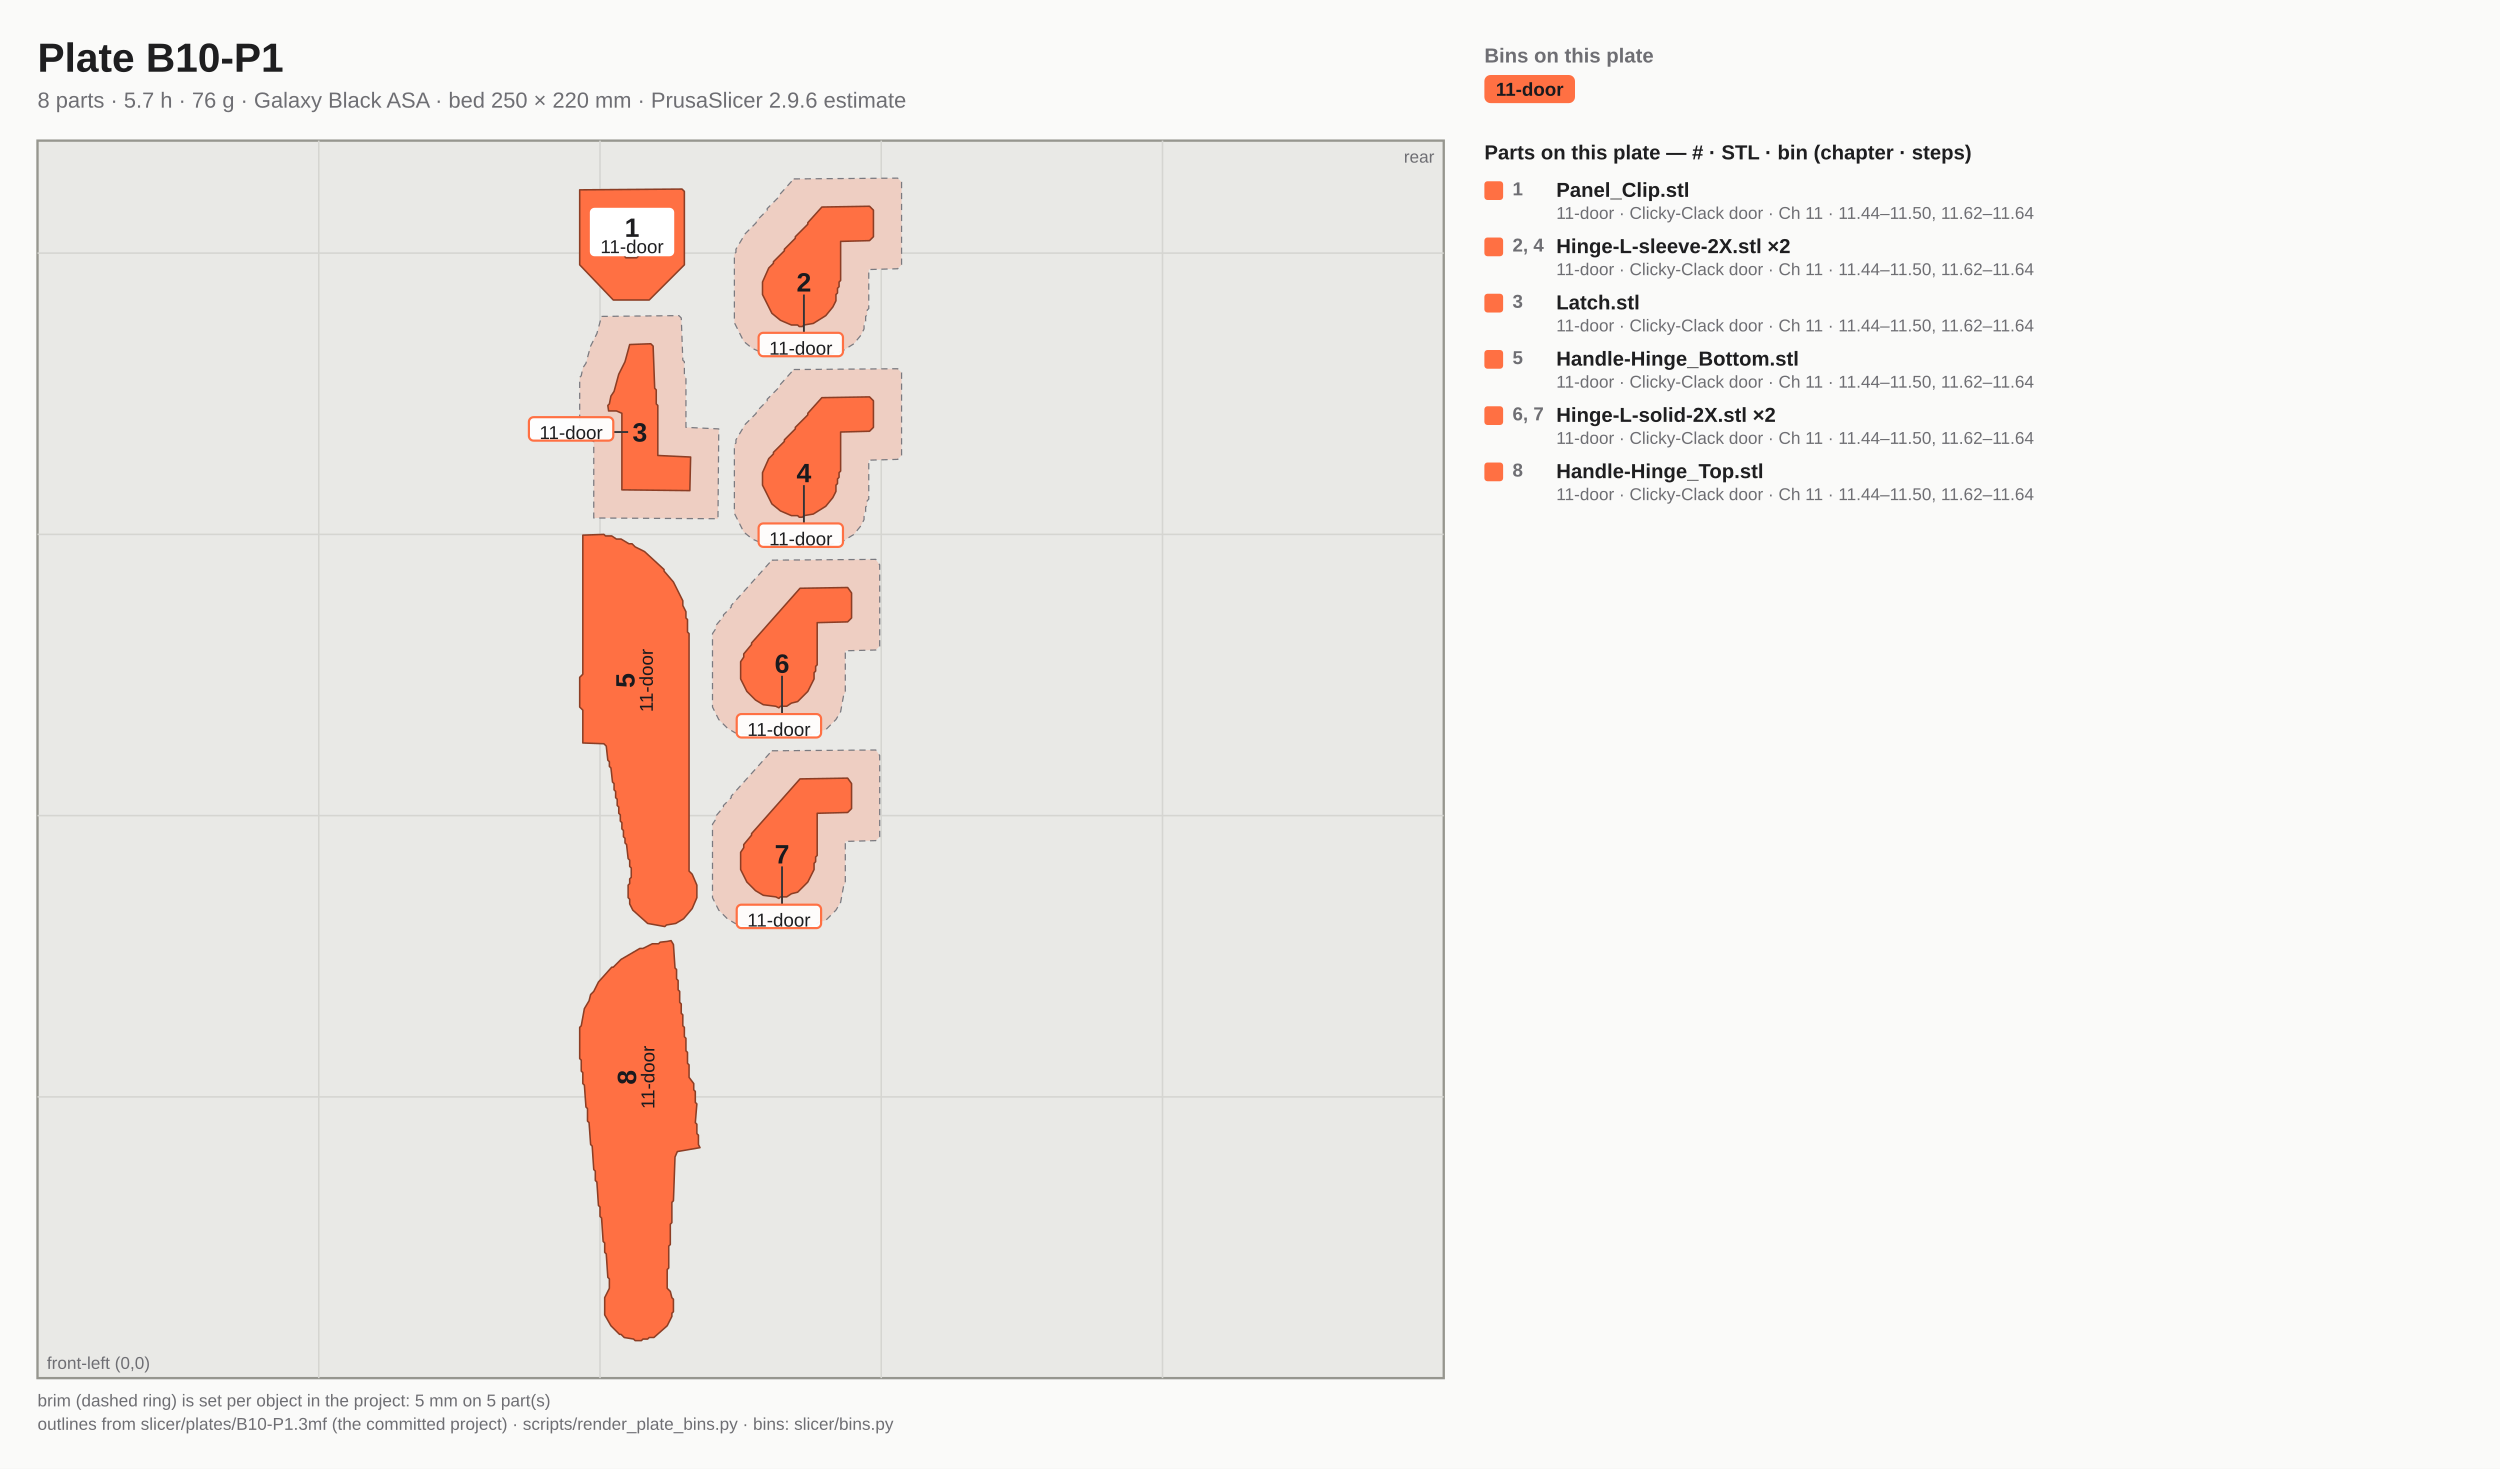
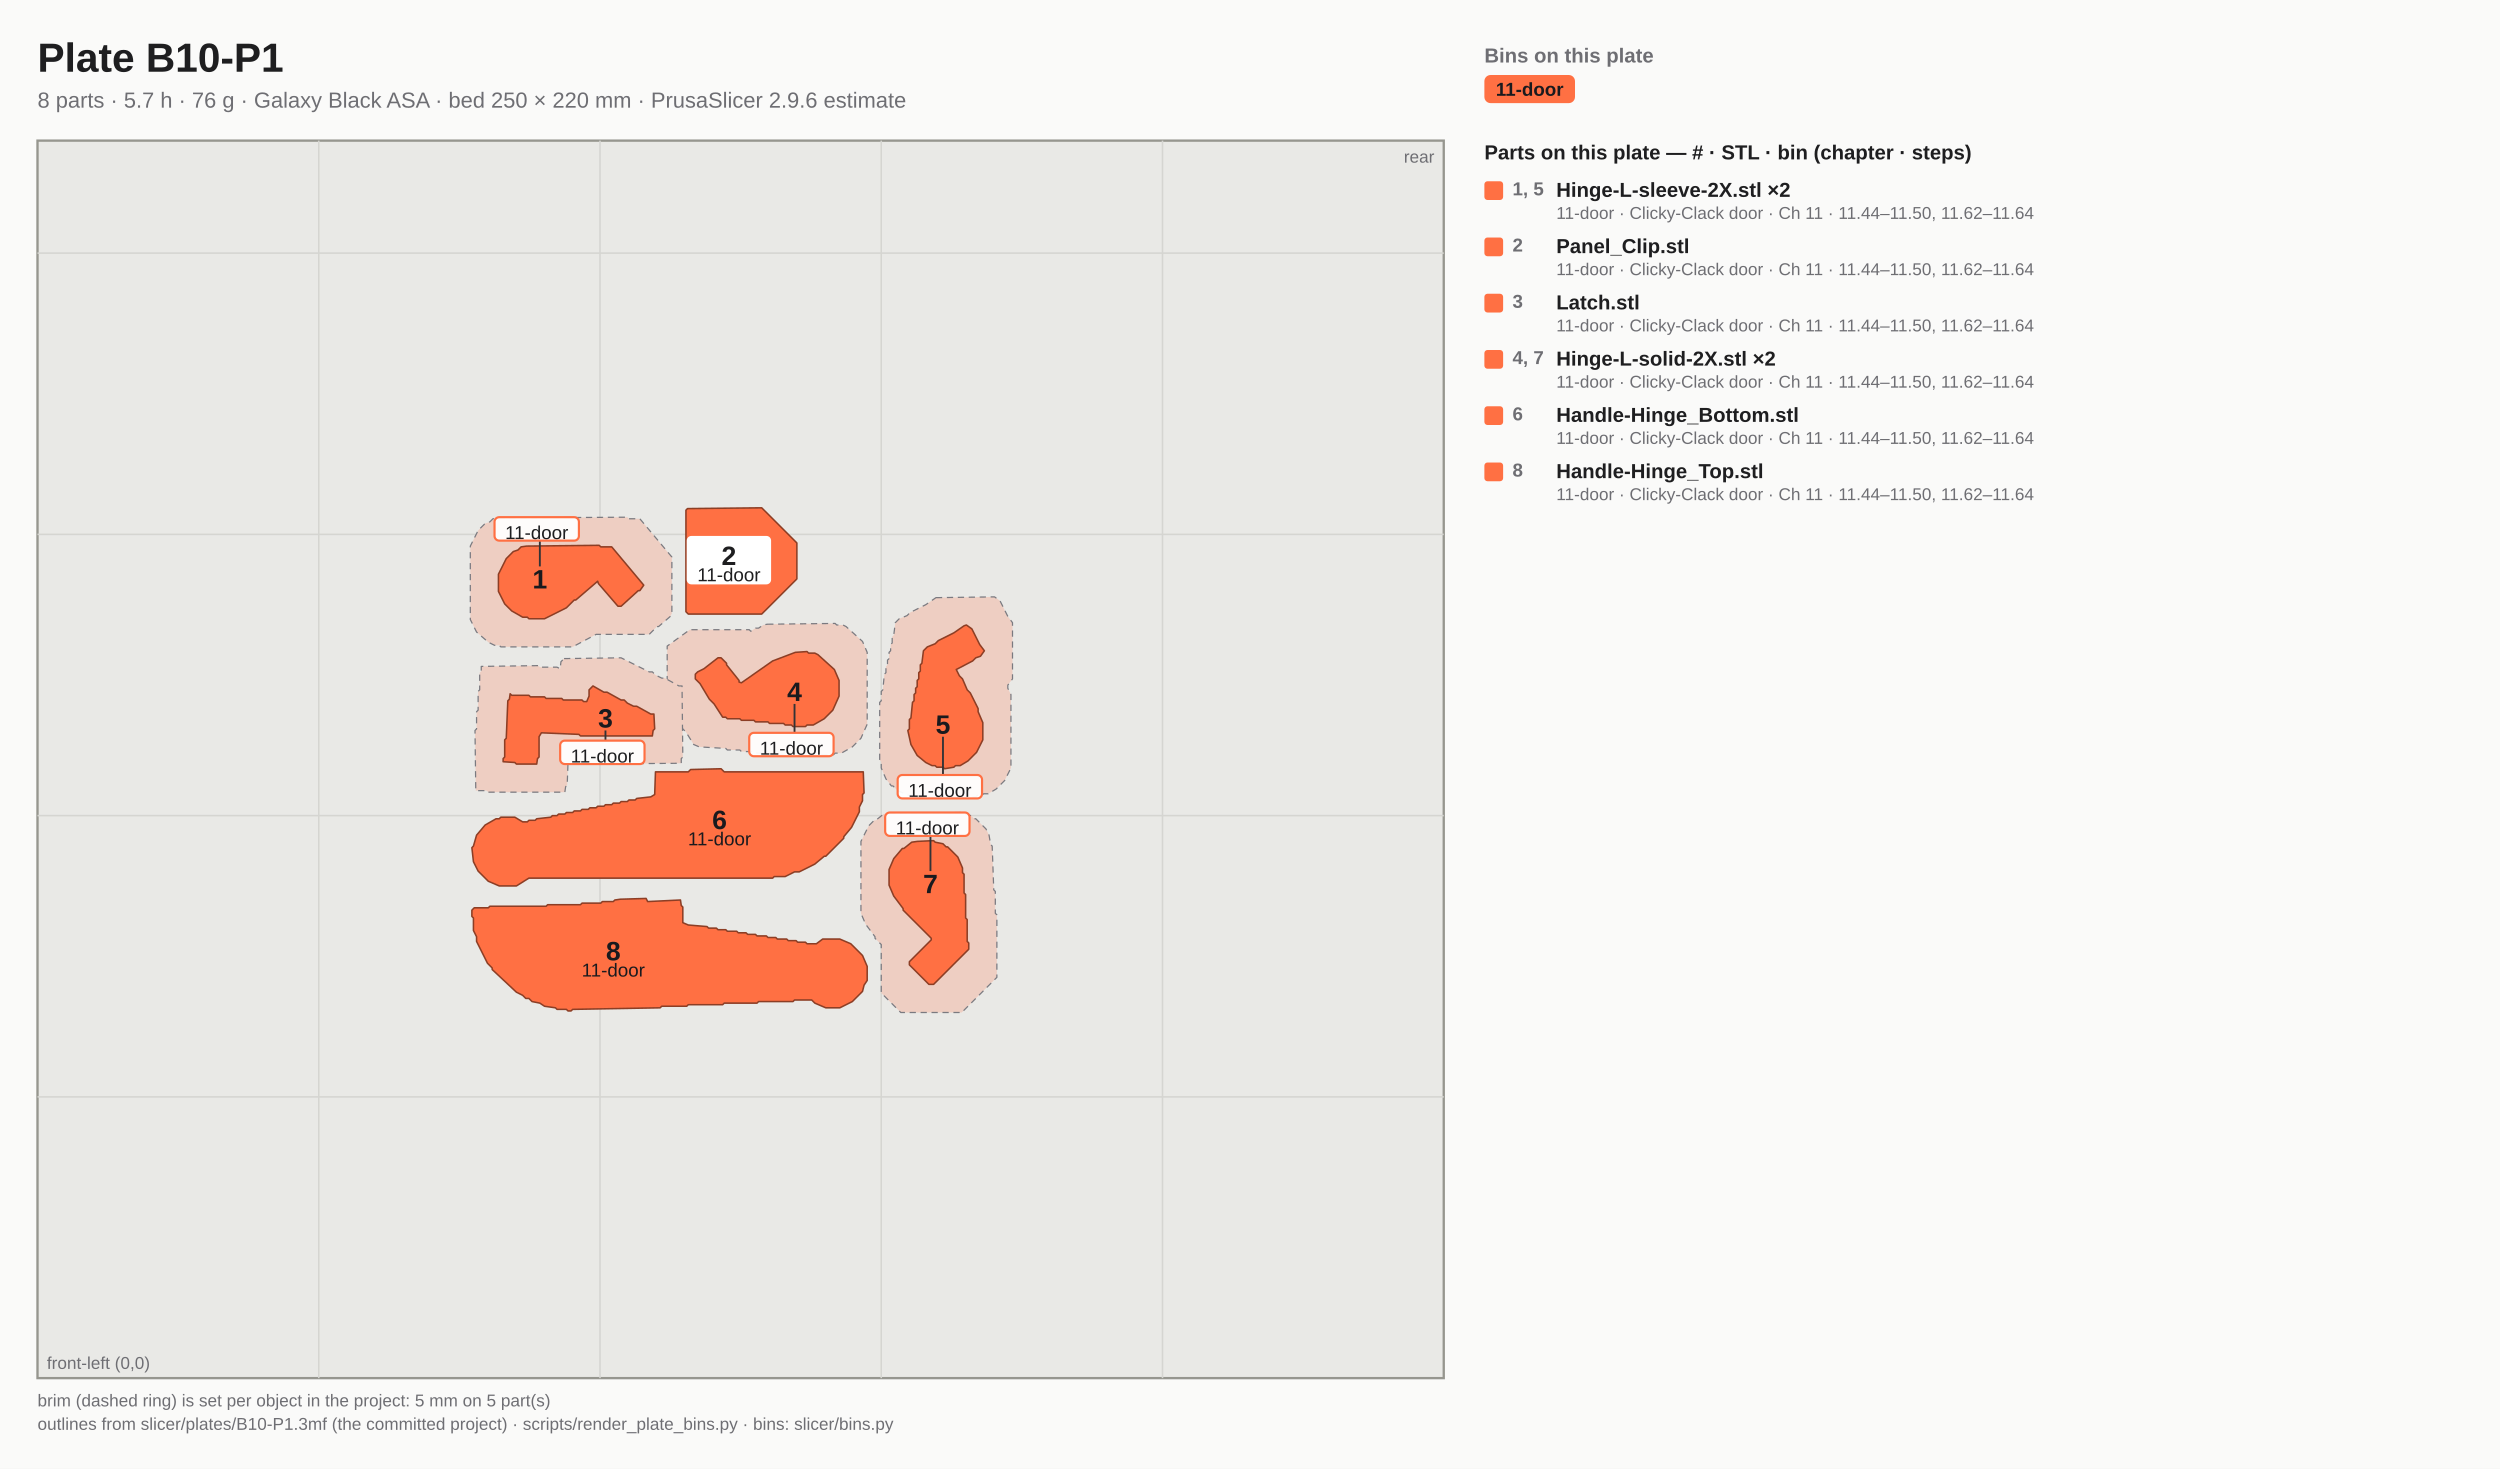
<svg xmlns="http://www.w3.org/2000/svg" width="1600" height="940" viewBox="0 0 1600 940" font-family="Arial, Helvetica, 'DejaVu Sans', sans-serif">
  <rect x="0" y="0" width="1600" height="940" fill="#fafaf9" />
  <text x="24.0" y="45.9" font-size="26" fill="#1e1e20" text-anchor="start" font-weight="bold">Plate B10-P1</text>
  <text x="24.0" y="68.9" font-size="14" fill="#6e6e73" text-anchor="start">8 parts  ·  5.7 h  ·  76 g  ·  Galaxy Black ASA  ·  bed 250 × 220 mm  ·  PrusaSlicer 2.9.6 estimate</text>
  <rect x="24.0" y="90.0" width="900.0" height="792.0" fill="#e9e9e6" stroke="#96968f" stroke-width="1.5" />
  <line x1="204.0" y1="90.0" x2="204.0" y2="882.0" stroke="#d5d5d1" stroke-width="1.0" />
  <line x1="384.0" y1="90.0" x2="384.0" y2="882.0" stroke="#d5d5d1" stroke-width="1.0" />
  <line x1="564.0" y1="90.0" x2="564.0" y2="882.0" stroke="#d5d5d1" stroke-width="1.0" />
  <line x1="744.0" y1="90.0" x2="744.0" y2="882.0" stroke="#d5d5d1" stroke-width="1.0" />
  <line x1="24.0" y1="702.0" x2="924.0" y2="702.0" stroke="#d5d5d1" stroke-width="1.0" />
  <line x1="24.0" y1="522.0" x2="924.0" y2="522.0" stroke="#d5d5d1" stroke-width="1.0" />
  <line x1="24.0" y1="342.0" x2="924.0" y2="342.0" stroke="#d5d5d1" stroke-width="1.0" />
  <line x1="24.0" y1="162.0" x2="924.0" y2="162.0" stroke="#d5d5d1" stroke-width="1.0" />
  <text x="30.0" y="876.1" font-size="11" fill="#6e6e73" text-anchor="start">front-left (0,0)</text>
  <text x="918.0" y="104.1" font-size="11" fill="#6e6e73" text-anchor="end">rear</text>
-   <path d="M508.0,236.5 574.5,236.0 577.0,238.5 577.0,291.5 574.5,294.0 556.0,294.5 556.0,319.5 555.0,320.5 555.0,323.5 554.0,324.5 554.0,327.5 553.0,328.5 553.0,332.5 551.0,336.5 546.5,342.0 538.5,347.0 532.5,348.0 531.5,349.0 493.5,349.0 492.5,348.0 488.5,348.0 481.5,345.0 476.0,340.5 470.0,328.5 470.0,284.5 471.0,283.5 471.0,281.5 477.0,271.5 484.0,264.5 484.0,263.5 491.0,256.5 491.0,255.5 499.0,247.5 499.0,246.5Z" fill-rule="evenodd" fill="#eecec2" stroke="#7a7a80" stroke-width="0.8" stroke-linejoin="round" stroke-dasharray="4 3" />
-   <path d="M508.0,114.5 574.5,114.0 577.0,116.5 577.0,169.5 574.5,172.0 556.0,172.5 556.0,197.5 555.0,198.5 555.0,201.5 554.0,202.5 554.0,205.5 553.0,206.5 553.0,210.5 551.0,214.5 546.5,220.0 538.5,225.0 532.5,226.0 531.5,227.0 493.5,227.0 492.5,226.0 488.5,226.0 481.5,223.0 476.0,218.5 470.0,206.5 470.0,162.5 471.0,161.5 471.0,159.5 477.0,149.5 484.0,142.5 484.0,141.5 491.0,134.5 491.0,133.5 499.0,125.5 499.0,124.5Z" fill-rule="evenodd" fill="#eecec2" stroke="#7a7a80" stroke-width="0.8" stroke-linejoin="round" stroke-dasharray="4 3" />
-   <path d="M494.0,480.5 560.5,480.0 563.0,483.5 563.0,535.5 560.5,538.0 541.0,538.5 541.0,565.5 540.0,566.5 538.0,577.5 535.0,582.5 528.5,589.0 524.5,590.0 521.5,592.0 517.5,592.0 516.5,593.0 479.5,593.0 478.5,592.0 470.5,591.0 465.5,588.0 460.0,582.5 456.0,574.5 456.0,527.5 458.0,524.5 458.0,522.5 463.0,516.5 463.0,515.5 468.0,510.5 468.0,509.5Z" fill-rule="evenodd" fill="#eecec2" stroke="#7a7a80" stroke-width="0.8" stroke-linejoin="round" stroke-dasharray="4 3" />
-   <path d="M494.0,358.5 560.5,358.0 563.0,361.5 563.0,413.5 560.5,416.0 541.0,416.5 541.0,443.5 540.0,444.5 538.0,455.5 535.0,460.5 528.5,467.0 524.5,468.0 521.5,470.0 517.5,470.0 516.5,471.0 479.5,471.0 478.5,470.0 470.5,469.0 465.5,466.0 460.0,460.5 456.0,452.5 456.0,405.5 458.0,402.5 458.0,400.5 463.0,394.5 463.0,393.5 468.0,388.5 468.0,387.5Z" fill-rule="evenodd" fill="#eecec2" stroke="#7a7a80" stroke-width="0.8" stroke-linejoin="round" stroke-dasharray="4 3" />
-   <path d="M385.0,202.5 434.5,202.0 436.0,203.5 437.0,230.5 438.0,231.5 438.0,240.5 439.0,241.5 439.0,273.5 460.0,274.5 459.5,332.0 380.0,331.5 380.0,282.5 376.5,281.0 371.0,280.5 371.0,241.5 372.0,240.5 373.0,235.5 375.0,232.5 378.0,221.5 382.0,213.5Z" fill-rule="evenodd" fill="#eecec2" stroke="#7a7a80" stroke-width="0.8" stroke-linejoin="round" stroke-dasharray="4 3" />
-   <path d="M373.0,342.5 386.5,342.0 387.5,343.0 391.5,343.0 394.5,345.0 397.5,345.0 402.5,348.0 404.5,348.0 406.5,350.0 412.5,353.0 425.0,364.5 425.0,365.5 431.0,372.5 437.0,384.5 437.0,387.5 439.0,391.5 439.0,395.5 440.0,396.5 440.0,404.5 441.0,405.5 441.0,557.5 443.0,559.5 446.0,566.5 446.0,574.5 443.0,581.5 437.5,588.0 432.5,591.0 426.5,592.0 425.5,593.0 414.5,591.0 405.0,582.5 403.0,578.5 403.0,575.5 402.0,574.5 402.0,566.5 403.0,565.5 403.0,562.5 404.0,561.5 404.0,555.5 403.0,554.5 403.0,550.5 402.0,549.5 401.0,540.5 400.0,539.5 400.0,536.5 399.0,535.5 399.0,531.5 398.0,530.5 398.0,526.5 397.0,525.5 397.0,521.5 396.0,520.5 396.0,516.5 395.0,515.5 395.0,511.5 394.0,510.5 394.0,506.5 393.0,505.5 393.0,501.5 392.0,500.5 391.0,491.5 390.0,490.5 390.0,487.5 389.0,486.5 388.0,477.5 386.5,476.0 373.0,475.5 373.0,454.5 371.0,452.5 371.0,433.5 373.0,431.5Z" fill-rule="evenodd" fill="#ff7043" stroke="#8c3e25" stroke-width="1.0" stroke-linejoin="round" />
-   <path d="M427.0,602.5 429.5,602.0 431.0,604.5 432.0,619.5 433.0,620.5 433.0,626.5 434.0,627.5 434.0,633.5 435.0,634.5 435.0,641.5 436.0,642.5 436.0,648.5 437.0,649.5 437.0,656.5 438.0,657.5 438.0,663.5 439.0,664.5 439.0,672.5 440.0,673.5 440.0,680.5 441.0,681.5 441.0,689.5 444.0,693.5 444.0,697.5 445.0,698.5 445.0,705.5 446.0,706.5 445.0,718.5 446.0,719.5 446.0,725.5 447.0,726.5 447.0,732.5 448.0,734.5 433.5,737.0 432.0,740.5 431.0,768.5 430.0,769.5 430.0,782.5 429.0,783.5 429.0,796.5 428.0,797.5 428.0,811.5 427.0,812.5 427.0,824.5 429.0,826.5 430.0,830.5 431.0,831.5 431.0,839.5 430.0,840.5 430.0,842.5 427.0,848.5 418.5,856.0 415.5,856.0 414.5,857.0 411.5,857.0 410.5,858.0 406.5,858.0 405.5,857.0 399.5,856.0 397.5,854.0 396.5,854.0 391.0,848.5 387.0,841.5 387.0,830.5 390.0,824.5 390.0,818.5 389.0,817.5 388.0,802.5 387.0,801.5 387.0,795.5 386.0,794.5 385.0,779.5 384.0,778.5 384.0,772.5 383.0,771.5 382.0,756.5 381.0,755.5 381.0,749.5 380.0,748.5 379.0,733.5 378.0,732.5 377.0,718.5 376.0,717.5 376.0,709.5 375.0,708.5 374.0,694.5 373.0,693.5 373.0,686.5 372.0,685.5 372.0,678.5 371.0,677.5 371.0,657.5 372.0,656.5 374.0,645.5 377.0,640.5 378.0,636.5 380.0,634.5 383.0,628.5 391.5,619.0 392.5,619.0 397.5,614.0 409.5,607.0 411.5,607.0 417.5,604.0 421.5,604.0 422.5,603.0Z" fill-rule="evenodd" fill="#ff7043" stroke="#8c3e25" stroke-width="1.0" stroke-linejoin="round" />
-   <path d="M526.0,254.5 556.5,254.0 559.0,256.5 559.0,273.5 556.5,276.0 538.0,276.5 538.0,301.5 537.0,302.5 537.0,305.5 536.0,306.5 536.0,309.5 535.0,310.5 535.0,314.5 533.0,318.5 528.5,324.0 520.5,329.0 514.5,330.0 513.5,331.0 511.5,331.0 510.5,330.0 506.5,330.0 499.5,327.0 494.0,322.5 488.0,310.5 488.0,302.5 492.0,293.5 495.0,290.5 495.0,289.5 502.0,282.5 502.0,281.5 509.0,274.5 509.0,273.5 517.0,265.5 517.0,264.5Z" fill-rule="evenodd" fill="#ff7043" stroke="#8c3e25" stroke-width="1.0" stroke-linejoin="round" />
-   <path d="M526.0,132.5 556.5,132.0 559.0,134.5 559.0,151.5 556.5,154.0 538.0,154.5 538.0,179.5 537.0,180.5 537.0,183.5 536.0,184.5 536.0,187.5 535.0,188.5 535.0,192.5 533.0,196.5 528.5,202.0 520.5,207.0 514.5,208.0 513.5,209.0 511.5,209.0 510.5,208.0 506.5,208.0 499.5,205.0 494.0,200.5 488.0,188.5 488.0,180.5 492.0,171.5 495.0,168.5 495.0,167.5 502.0,160.5 502.0,159.5 509.0,152.5 509.0,151.5 517.0,143.5 517.0,142.5Z" fill-rule="evenodd" fill="#ff7043" stroke="#8c3e25" stroke-width="1.0" stroke-linejoin="round" />
-   <path d="M512.0,498.5 542.5,498.0 545.0,501.5 545.0,517.5 542.5,520.0 523.0,520.5 523.0,547.5 522.0,548.5 522.0,551.5 521.0,552.5 521.0,556.5 517.0,564.5 510.5,571.0 506.5,572.0 503.5,574.0 499.5,574.0 498.5,575.0 496.5,574.0 488.5,573.0 483.5,570.0 478.0,564.5 474.0,556.5 474.0,545.5 476.0,542.5 476.0,540.5 481.0,534.5 481.0,533.5Z" fill-rule="evenodd" fill="#ff7043" stroke="#8c3e25" stroke-width="1.0" stroke-linejoin="round" />
-   <path d="M512.0,376.5 542.5,376.0 545.0,379.5 545.0,395.5 542.5,398.0 523.0,398.5 523.0,425.5 522.0,426.5 522.0,429.5 521.0,430.5 521.0,434.5 517.0,442.5 510.5,449.0 506.5,450.0 503.5,452.0 499.5,452.0 498.5,453.0 496.5,452.0 488.5,451.0 483.5,448.0 478.0,442.5 474.0,434.5 474.0,423.5 476.0,420.5 476.0,418.5 481.0,412.5 481.0,411.5Z" fill-rule="evenodd" fill="#ff7043" stroke="#8c3e25" stroke-width="1.0" stroke-linejoin="round" />
-   <path d="M403.0,220.5 416.5,220.0 418.0,221.5 419.0,248.5 420.0,249.5 420.0,258.5 421.0,259.5 421.0,291.5 442.0,292.5 441.5,314.0 398.0,313.5 398.0,264.5 394.5,263.0 389.5,263.0 389.0,259.5 390.0,258.5 391.0,253.5 393.0,250.5 396.0,239.5 400.0,231.5Z" fill-rule="evenodd" fill="#ff7043" stroke="#8c3e25" stroke-width="1.0" stroke-linejoin="round" />
-   <path d="M371.0,121.5 436.5,121.0 438.0,122.5 438.0,169.5 415.5,192.0 392.5,192.0 371.0,169.5Z M400.5,154.0 398.0,157.5 398.0,161.5 400.5,165.0 407.5,165.0 410.0,162.5 410.0,156.5 407.5,154.0Z" fill-rule="evenodd" fill="#ff7043" stroke="#8c3e25" stroke-width="1.0" stroke-linejoin="round" />
-   <text x="401.0" y="695.6" font-size="17" fill="#1a1a1e" text-anchor="middle" font-weight="bold" transform="rotate(-90 401.0 689.5)">8</text>
-   <text x="414.5" y="693.8" font-size="12" fill="#1a1a1e" text-anchor="middle" transform="rotate(-90 414.5 689.5)">11-door</text>
-   <text x="400.0" y="441.6" font-size="17" fill="#1a1a1e" text-anchor="middle" font-weight="bold" transform="rotate(-90 400.0 435.5)">5</text>
-   <text x="413.5" y="439.8" font-size="12" fill="#1a1a1e" text-anchor="middle" transform="rotate(-90 413.5 435.5)">11-door</text>
-   <rect x="377.5" y="133.0" width="54.0" height="31.0" rx="3.0" fill="#ffffff" />
-   <text x="404.5" y="151.6" font-size="17" fill="#1e1e20" text-anchor="middle" font-weight="bold">1</text>
-   <text x="404.5" y="162.0" font-size="12" fill="#1e1e20" text-anchor="middle">11-door</text>
-   <line x1="514.5" y1="302.5" x2="514.5" y2="335.0" stroke="#333336" stroke-width="1.2" />
-   <rect x="485.5" y="335.0" width="54.0" height="15.0" rx="3.0" fill="#ffffff" fill-opacity="0.94" stroke="#ff7043" stroke-width="1.4" />
-   <text x="512.5" y="349.0" font-size="12" fill="#1e1e20" text-anchor="middle">11-door</text>
-   <rect x="506.5" y="294.5" width="16.0" height="16.0" rx="3.0" fill="#ff7043" />
-   <text x="514.5" y="308.6" font-size="17" fill="#1a1a1e" text-anchor="middle" font-weight="bold">4</text>
-   <line x1="514.5" y1="180.5" x2="514.5" y2="213.0" stroke="#333336" stroke-width="1.2" />
-   <rect x="485.5" y="213.0" width="54.0" height="15.0" rx="3.0" fill="#ffffff" fill-opacity="0.94" stroke="#ff7043" stroke-width="1.4" />
-   <text x="512.5" y="227.0" font-size="12" fill="#1e1e20" text-anchor="middle">11-door</text>
-   <rect x="507.0" y="172.5" width="15.0" height="16.0" rx="3.0" fill="#ff7043" />
-   <text x="514.5" y="186.6" font-size="17" fill="#1a1a1e" text-anchor="middle" font-weight="bold">2</text>
-   <line x1="500.5" y1="546.5" x2="500.5" y2="579.0" stroke="#333336" stroke-width="1.2" />
-   <rect x="471.5" y="579.0" width="54.0" height="15.0" rx="3.0" fill="#ffffff" fill-opacity="0.94" stroke="#ff7043" stroke-width="1.4" />
-   <text x="498.5" y="593.0" font-size="12" fill="#1e1e20" text-anchor="middle">11-door</text>
-   <rect x="493.0" y="538.5" width="15.0" height="16.0" rx="3.0" fill="#ff7043" />
-   <text x="500.5" y="552.6" font-size="17" fill="#1a1a1e" text-anchor="middle" font-weight="bold">7</text>
-   <line x1="500.5" y1="424.5" x2="500.5" y2="457.0" stroke="#333336" stroke-width="1.2" />
-   <rect x="471.5" y="457.0" width="54.0" height="15.0" rx="3.0" fill="#ffffff" fill-opacity="0.94" stroke="#ff7043" stroke-width="1.4" />
-   <text x="498.5" y="471.0" font-size="12" fill="#1e1e20" text-anchor="middle">11-door</text>
-   <rect x="493.0" y="416.5" width="15.0" height="16.0" rx="3.0" fill="#ff7043" />
-   <text x="500.5" y="430.6" font-size="17" fill="#1a1a1e" text-anchor="middle" font-weight="bold">6</text>
-   <line x1="409.5" y1="276.5" x2="392.5" y2="276.5" stroke="#333336" stroke-width="1.2" />
-   <rect x="338.5" y="267.0" width="54.0" height="15.0" rx="3.0" fill="#ffffff" fill-opacity="0.94" stroke="#ff7043" stroke-width="1.4" />
-   <text x="365.5" y="281.0" font-size="12" fill="#1e1e20" text-anchor="middle">11-door</text>
-   <rect x="402.0" y="268.5" width="15.0" height="16.0" rx="3.0" fill="#ff7043" />
-   <text x="409.5" y="282.6" font-size="17" fill="#1a1a1e" text-anchor="middle" font-weight="bold">3</text>
+   <path d="M599.0,382.5 636.5,382.0 640.0,384.5 645.0,394.5 648.0,398.5 648.0,434.5 645.0,438.5 645.0,440.5 647.0,444.5 647.0,491.5 643.0,499.5 637.5,505.0 632.5,508.0 629.5,508.0 628.5,509.0 625.5,509.0 624.5,510.0 586.5,510.0 585.5,509.0 581.5,509.0 574.5,506.0 571.5,503.0 570.5,503.0 567.0,498.5 564.0,491.5 564.0,487.5 563.0,486.5 563.0,449.5 564.0,448.5 564.0,442.5 565.0,441.5 566.0,431.5 567.0,430.5 567.0,426.5 568.0,425.5 568.0,422.5 569.0,421.5 569.0,417.5 570.0,416.5 570.0,412.5 571.0,411.5 571.0,407.5 572.0,406.5 573.0,398.5 575.5,396.0 580.5,394.0 582.5,392.0 592.5,387.0Z" fill-rule="evenodd" fill="#eecec2" stroke="#7a7a80" stroke-width="0.8" stroke-linejoin="round" stroke-dasharray="4 3" />
+   <path d="M319.0,331.5 401.5,331.0 402.5,332.0 409.5,332.0 430.0,356.5 430.0,392.5 429.0,394.5 421.5,401.0 420.5,401.0 415.5,406.0 381.5,406.0 366.5,414.0 320.5,414.0 319.5,413.0 316.5,413.0 312.5,411.0 305.0,404.5 301.0,396.5 301.0,349.5 306.0,339.5 310.5,335.0 313.5,334.0 315.5,332.0Z" fill-rule="evenodd" fill="#eecec2" stroke="#7a7a80" stroke-width="0.8" stroke-linejoin="round" stroke-dasharray="4 3" />
+   <path d="M569.0,520.5 615.5,520.0 616.5,521.0 621.5,522.0 623.5,524.0 624.5,524.0 631.0,530.5 633.0,534.5 634.0,540.5 635.0,541.5 636.0,569.5 637.0,570.5 637.0,584.5 638.0,585.5 638.0,625.5 615.5,648.0 576.5,648.0 564.0,635.5 564.0,604.5 560.0,600.5 560.0,599.5 554.0,591.5 551.0,584.5 551.0,538.5 556.0,528.5 559.5,525.0 560.5,525.0 565.5,521.0Z" fill-rule="evenodd" fill="#eecec2" stroke="#7a7a80" stroke-width="0.8" stroke-linejoin="round" stroke-dasharray="4 3" />
+   <path d="M491.0,399.5 534.5,399.0 535.5,400.0 539.5,400.0 541.5,401.0 552.0,410.5 555.0,417.5 555.0,463.5 551.0,472.5 545.5,478.0 538.5,482.0 534.5,482.0 533.5,483.0 489.5,483.0 488.5,482.0 484.5,482.0 483.5,481.0 474.5,481.0 473.5,480.0 465.5,480.0 464.5,479.0 447.5,478.0 444.0,476.5 439.0,468.5 436.0,465.5 430.0,455.5 427.0,452.5 427.0,413.5 441.5,403.0 479.5,403.0 480.5,404.0 483.5,402.0 485.5,402.0 488.5,400.0Z" fill-rule="evenodd" fill="#eecec2" stroke="#7a7a80" stroke-width="0.8" stroke-linejoin="round" stroke-dasharray="4 3" />
+   <path d="M361.0,421.5 397.5,421.0 415.5,430.0 417.5,430.0 419.5,432.0 423.5,434.0 425.5,434.0 434.5,439.0 436.5,439.0 437.0,484.5 436.0,485.5 436.0,488.5 363.5,489.0 363.0,502.5 362.0,503.5 361.5,507.0 312.5,507.0 311.5,506.0 304.5,506.0 304.0,467.5 305.0,466.5 305.0,455.5 306.0,454.5 306.0,442.5 307.0,441.5 307.0,430.5 308.0,429.5 308.0,426.5 344.5,426.0 345.5,427.0 356.5,427.0 358.5,428.0 359.0,423.5Z" fill-rule="evenodd" fill="#eecec2" stroke="#7a7a80" stroke-width="0.8" stroke-linejoin="round" stroke-dasharray="4 3" />
+   <path d="M442.0,492.5 461.5,492.0 463.5,494.0 552.5,494.0 553.0,507.5 552.0,508.5 552.0,512.5 550.0,516.5 550.0,519.5 545.0,529.5 540.0,535.5 540.0,536.5 528.5,548.0 527.5,548.0 521.5,553.0 511.5,558.0 508.5,558.0 502.5,561.0 495.5,561.0 494.5,562.0 338.5,562.0 330.5,567.0 319.5,567.0 312.5,564.0 306.0,557.5 303.0,551.5 302.0,542.5 303.0,541.5 305.0,534.5 310.5,528.0 317.5,524.0 319.5,524.0 320.5,523.0 329.5,523.0 334.5,526.0 337.5,526.0 338.5,525.0 342.5,525.0 343.5,524.0 352.5,523.0 353.5,522.0 356.5,522.0 357.5,521.0 361.5,521.0 362.5,520.0 366.5,520.0 367.5,519.0 371.5,519.0 372.5,518.0 376.5,518.0 377.5,517.0 381.5,517.0 382.5,516.0 386.5,516.0 387.5,515.0 391.5,515.0 392.5,514.0 396.5,514.0 397.5,513.0 401.5,513.0 402.5,512.0 406.5,512.0 407.5,511.0 416.5,510.0 419.0,508.5 419.5,494.0 440.5,494.0Z" fill-rule="evenodd" fill="#ff7043" stroke="#8c3e25" stroke-width="1.0" stroke-linejoin="round" />
+   <path d="M397.0,575.5 413.5,575.0 414.5,577.0 435.5,576.0 436.0,579.5 437.0,580.5 437.0,590.5 440.5,592.0 452.5,593.0 453.5,594.0 458.5,594.0 459.5,595.0 464.5,595.0 465.5,596.0 471.5,596.0 472.5,597.0 477.5,597.0 478.5,598.0 483.5,598.0 484.5,599.0 490.5,599.0 491.5,600.0 496.5,600.0 497.5,601.0 503.5,601.0 504.5,602.0 509.5,602.0 510.5,603.0 515.5,603.0 516.5,604.0 522.5,604.0 526.5,601.0 537.5,601.0 544.5,604.0 552.0,611.5 555.0,618.5 555.0,627.5 553.0,630.5 552.0,634.5 545.5,641.0 537.5,645.0 528.5,645.0 521.5,642.0 519.5,640.0 508.5,640.0 507.5,641.0 485.5,641.0 484.5,642.0 463.5,642.0 462.5,643.0 440.5,643.0 439.5,644.0 423.5,644.0 422.5,645.0 366.5,646.0 365.5,647.0 363.5,647.0 362.5,646.0 356.5,646.0 355.5,645.0 348.5,644.0 345.5,642.0 340.5,641.0 338.5,639.0 336.5,639.0 334.5,637.0 330.5,635.0 315.0,620.5 315.0,619.5 312.0,616.5 305.0,602.5 305.0,599.5 303.0,595.5 303.0,587.5 302.0,586.5 302.0,582.5 303.5,581.0 312.5,581.0 313.5,580.0 349.5,580.0 350.5,579.0 371.5,579.0 372.5,578.0 384.5,578.0 385.5,577.0 392.5,577.0 393.5,576.0Z" fill-rule="evenodd" fill="#ff7043" stroke="#8c3e25" stroke-width="1.0" stroke-linejoin="round" />
+   <path d="M617.0,400.5 618.5,400.0 622.0,402.5 627.0,412.5 630.0,416.5 627.5,420.0 624.5,421.0 622.5,423.0 612.0,428.5 614.0,432.5 616.0,434.5 619.0,441.5 621.0,443.5 626.0,453.5 626.0,455.5 629.0,462.5 629.0,473.5 625.0,481.5 619.5,487.0 614.5,490.0 611.5,490.0 610.5,491.0 604.5,492.0 603.5,491.0 599.5,491.0 598.5,490.0 596.5,490.0 592.5,488.0 587.0,483.5 583.0,476.5 581.0,467.5 582.0,466.5 582.0,460.5 583.0,459.5 584.0,449.5 585.0,448.5 585.0,444.5 586.0,443.5 586.0,440.5 587.0,439.5 587.0,435.5 588.0,434.5 588.0,430.5 589.0,429.5 589.0,425.5 590.0,424.5 591.0,416.5 593.5,414.0 598.5,412.0 600.5,410.0 610.5,405.0Z" fill-rule="evenodd" fill="#ff7043" stroke="#8c3e25" stroke-width="1.0" stroke-linejoin="round" />
+   <path d="M337.0,349.5 383.5,349.0 384.5,350.0 391.5,350.0 412.0,374.5 409.5,378.0 408.5,378.0 397.5,388.0 395.5,388.0 383.0,373.5 382.5,372.0 368.5,384.0 367.5,384.0 362.5,389.0 348.5,396.0 338.5,396.0 337.5,395.0 334.5,395.0 327.5,391.0 323.0,386.5 319.0,378.5 319.0,367.5 324.0,357.5 328.5,353.0 331.5,352.0 333.5,350.0Z" fill-rule="evenodd" fill="#ff7043" stroke="#8c3e25" stroke-width="1.0" stroke-linejoin="round" />
+   <path d="M587.0,538.5 597.5,538.0 598.5,539.0 603.5,540.0 605.5,542.0 606.5,542.0 613.0,548.5 616.0,555.5 616.0,558.5 617.0,559.5 617.0,571.5 618.0,572.5 618.0,587.5 619.0,588.5 619.0,602.5 620.0,603.5 620.0,607.5 597.5,630.0 594.5,630.0 582.0,617.5 582.0,615.5 596.0,601.5 596.0,600.5 578.0,582.5 578.0,581.5 572.0,573.5 569.0,566.5 569.0,556.5 572.0,549.5 577.5,543.0 578.5,543.0 583.5,539.0Z" fill-rule="evenodd" fill="#ff7043" stroke="#8c3e25" stroke-width="1.0" stroke-linejoin="round" />
+   <path d="M509.0,417.5 516.5,417.0 517.5,418.0 521.5,418.0 523.5,419.0 534.0,428.5 537.0,435.5 537.0,445.5 533.0,454.5 527.5,460.0 520.5,464.0 516.5,464.0 515.5,465.0 507.5,465.0 506.5,464.0 502.5,464.0 501.5,463.0 492.5,463.0 491.5,462.0 483.5,462.0 482.5,461.0 474.5,461.0 473.5,460.0 465.5,460.0 464.5,459.0 462.5,459.0 457.0,450.5 454.0,447.5 448.0,437.5 445.0,434.5 445.0,431.5 446.5,430.0 450.5,428.0 459.5,421.0 461.5,421.0 465.0,424.5 465.0,425.5 473.0,435.5 473.0,436.5 474.5,437.0 494.5,423.0Z" fill-rule="evenodd" fill="#ff7043" stroke="#8c3e25" stroke-width="1.0" stroke-linejoin="round" />
+   <path d="M379.0,439.5 379.5,439.0 386.5,443.0 388.5,443.0 397.5,448.0 399.5,448.0 401.5,450.0 405.5,452.0 407.5,452.0 416.5,457.0 418.5,457.0 419.0,466.5 418.0,467.5 417.5,471.0 371.5,471.0 370.5,470.0 346.5,469.0 345.0,471.5 345.0,484.5 344.0,485.5 343.5,489.0 330.5,489.0 329.5,488.0 322.0,487.5 322.0,485.5 323.0,484.5 323.0,473.5 324.0,472.5 325.0,448.5 326.0,447.5 326.5,444.0 327.5,445.0 338.5,445.0 339.5,446.0 348.5,446.0 349.5,447.0 359.5,447.0 360.5,448.0 372.5,448.0 373.5,449.0 375.5,449.0 377.0,445.5 377.0,441.5Z" fill-rule="evenodd" fill="#ff7043" stroke="#8c3e25" stroke-width="1.0" stroke-linejoin="round" />
+   <path d="M440.0,325.5 487.5,325.0 510.0,347.5 510.0,370.5 487.5,393.0 440.5,393.0 439.0,391.5 439.0,326.5Z M475.5,353.0 472.0,355.5 472.0,362.5 474.5,365.0 480.5,365.0 483.0,362.5 483.0,355.5 479.5,353.0Z" fill-rule="evenodd" fill="#ff7043" stroke="#8c3e25" stroke-width="1.0" stroke-linejoin="round" />
+   <text x="460.5" y="530.6" font-size="17" fill="#1a1a1e" text-anchor="middle" font-weight="bold">6</text>
+   <text x="460.5" y="541.0" font-size="12" fill="#1a1a1e" text-anchor="middle">11-door</text>
+   <text x="392.5" y="614.6" font-size="17" fill="#1a1a1e" text-anchor="middle" font-weight="bold">8</text>
+   <text x="392.5" y="625.0" font-size="12" fill="#1a1a1e" text-anchor="middle">11-door</text>
+   <rect x="439.5" y="343.0" width="54.0" height="31.0" rx="3.0" fill="#ffffff" />
+   <text x="466.5" y="361.6" font-size="17" fill="#1e1e20" text-anchor="middle" font-weight="bold">2</text>
+   <text x="466.5" y="372.0" font-size="12" fill="#1e1e20" text-anchor="middle">11-door</text>
+   <line x1="603.5" y1="463.5" x2="603.5" y2="496.0" stroke="#333336" stroke-width="1.2" />
+   <rect x="574.5" y="496.0" width="54.0" height="15.0" rx="3.0" fill="#ffffff" fill-opacity="0.94" stroke="#ff7043" stroke-width="1.4" />
+   <text x="601.5" y="510.0" font-size="12" fill="#1e1e20" text-anchor="middle">11-door</text>
+   <rect x="596.0" y="455.5" width="15.0" height="16.0" rx="3.0" fill="#ff7043" />
+   <text x="603.5" y="469.6" font-size="17" fill="#1a1a1e" text-anchor="middle" font-weight="bold">5</text>
+   <line x1="595.5" y1="565.5" x2="595.5" y2="535.0" stroke="#333336" stroke-width="1.2" />
+   <rect x="566.5" y="520.0" width="54.0" height="15.0" rx="3.0" fill="#ffffff" fill-opacity="0.94" stroke="#ff7043" stroke-width="1.4" />
+   <text x="593.5" y="534.0" font-size="12" fill="#1e1e20" text-anchor="middle">11-door</text>
+   <rect x="588.0" y="557.5" width="15.0" height="16.0" rx="3.0" fill="#ff7043" />
+   <text x="595.5" y="571.6" font-size="17" fill="#1a1a1e" text-anchor="middle" font-weight="bold">7</text>
+   <line x1="508.5" y1="442.5" x2="508.5" y2="469.0" stroke="#333336" stroke-width="1.2" />
+   <rect x="479.5" y="469.0" width="54.0" height="15.0" rx="3.0" fill="#ffffff" fill-opacity="0.94" stroke="#ff7043" stroke-width="1.4" />
+   <text x="506.5" y="483.0" font-size="12" fill="#1e1e20" text-anchor="middle">11-door</text>
+   <rect x="500.5" y="434.5" width="16.0" height="16.0" rx="3.0" fill="#ff7043" />
+   <text x="508.5" y="448.6" font-size="17" fill="#1a1a1e" text-anchor="middle" font-weight="bold">4</text>
+   <line x1="345.5" y1="370.5" x2="345.5" y2="346.0" stroke="#333336" stroke-width="1.2" />
+   <rect x="316.5" y="331.0" width="54.0" height="15.0" rx="3.0" fill="#ffffff" fill-opacity="0.94" stroke="#ff7043" stroke-width="1.4" />
+   <text x="343.5" y="345.0" font-size="12" fill="#1e1e20" text-anchor="middle">11-door</text>
+   <rect x="338.0" y="362.5" width="15.0" height="16.0" rx="3.0" fill="#ff7043" />
+   <text x="345.5" y="376.6" font-size="17" fill="#1a1a1e" text-anchor="middle" font-weight="bold">1</text>
+   <line x1="387.5" y1="459.5" x2="387.5" y2="474.0" stroke="#333336" stroke-width="1.2" />
+   <rect x="358.5" y="474.0" width="54.0" height="15.0" rx="3.0" fill="#ffffff" fill-opacity="0.94" stroke="#ff7043" stroke-width="1.4" />
+   <text x="385.5" y="488.0" font-size="12" fill="#1e1e20" text-anchor="middle">11-door</text>
+   <rect x="380.0" y="451.5" width="15.0" height="16.0" rx="3.0" fill="#ff7043" />
+   <text x="387.5" y="465.6" font-size="17" fill="#1a1a1e" text-anchor="middle" font-weight="bold">3</text>
  <text x="950.0" y="40.0" font-size="13" fill="#6e6e73" text-anchor="start" font-weight="bold">Bins on this plate</text>
  <rect x="950.0" y="48.0" width="58.0" height="18.0" rx="4.0" fill="#ff7043" />
  <text x="979.0" y="61.3" font-size="12" fill="#1a1a1e" text-anchor="middle" font-weight="bold">11-door</text>
  <text x="950.0" y="102.0" font-size="13" fill="#1e1e20" text-anchor="start" font-weight="bold">Parts on this plate  —  # · STL · bin (chapter · steps)</text>
  <rect x="950.0" y="116.0" width="12.0" height="12.0" rx="2.0" fill="#ff7043" />
-   <text x="968.0" y="125.0" font-size="12" fill="#6e6e73" text-anchor="start" font-weight="bold">1</text>
-   <text x="996.0" y="126.0" font-size="13" fill="#1e1e20" text-anchor="start" font-weight="bold">Panel_Clip.stl</text>
+   <text x="968.0" y="125.0" font-size="12" fill="#6e6e73" text-anchor="start" font-weight="bold">1, 5</text>
+   <text x="996.0" y="126.0" font-size="13" fill="#1e1e20" text-anchor="start" font-weight="bold">Hinge-L-sleeve-2X.stl  ×2</text>
  <text x="996.0" y="140.1" font-size="11" fill="#6e6e73" text-anchor="start">11-door · Clicky-Clack door · Ch 11 · 11.44–11.50, 11.62–11.64</text>
  <rect x="950.0" y="152.0" width="12.0" height="12.0" rx="2.0" fill="#ff7043" />
-   <text x="968.0" y="161.0" font-size="12" fill="#6e6e73" text-anchor="start" font-weight="bold">2, 4</text>
-   <text x="996.0" y="162.0" font-size="13" fill="#1e1e20" text-anchor="start" font-weight="bold">Hinge-L-sleeve-2X.stl  ×2</text>
+   <text x="968.0" y="161.0" font-size="12" fill="#6e6e73" text-anchor="start" font-weight="bold">2</text>
+   <text x="996.0" y="162.0" font-size="13" fill="#1e1e20" text-anchor="start" font-weight="bold">Panel_Clip.stl</text>
  <text x="996.0" y="176.1" font-size="11" fill="#6e6e73" text-anchor="start">11-door · Clicky-Clack door · Ch 11 · 11.44–11.50, 11.62–11.64</text>
  <rect x="950.0" y="188.0" width="12.0" height="12.0" rx="2.0" fill="#ff7043" />
  <text x="968.0" y="197.0" font-size="12" fill="#6e6e73" text-anchor="start" font-weight="bold">3</text>
  <text x="996.0" y="198.0" font-size="13" fill="#1e1e20" text-anchor="start" font-weight="bold">Latch.stl</text>
  <text x="996.0" y="212.1" font-size="11" fill="#6e6e73" text-anchor="start">11-door · Clicky-Clack door · Ch 11 · 11.44–11.50, 11.62–11.64</text>
  <rect x="950.0" y="224.0" width="12.0" height="12.0" rx="2.0" fill="#ff7043" />
-   <text x="968.0" y="233.0" font-size="12" fill="#6e6e73" text-anchor="start" font-weight="bold">5</text>
-   <text x="996.0" y="234.0" font-size="13" fill="#1e1e20" text-anchor="start" font-weight="bold">Handle-Hinge_Bottom.stl</text>
+   <text x="968.0" y="233.0" font-size="12" fill="#6e6e73" text-anchor="start" font-weight="bold">4, 7</text>
+   <text x="996.0" y="234.0" font-size="13" fill="#1e1e20" text-anchor="start" font-weight="bold">Hinge-L-solid-2X.stl  ×2</text>
  <text x="996.0" y="248.1" font-size="11" fill="#6e6e73" text-anchor="start">11-door · Clicky-Clack door · Ch 11 · 11.44–11.50, 11.62–11.64</text>
  <rect x="950.0" y="260.0" width="12.0" height="12.0" rx="2.0" fill="#ff7043" />
-   <text x="968.0" y="269.0" font-size="12" fill="#6e6e73" text-anchor="start" font-weight="bold">6, 7</text>
-   <text x="996.0" y="270.0" font-size="13" fill="#1e1e20" text-anchor="start" font-weight="bold">Hinge-L-solid-2X.stl  ×2</text>
+   <text x="968.0" y="269.0" font-size="12" fill="#6e6e73" text-anchor="start" font-weight="bold">6</text>
+   <text x="996.0" y="270.0" font-size="13" fill="#1e1e20" text-anchor="start" font-weight="bold">Handle-Hinge_Bottom.stl</text>
  <text x="996.0" y="284.1" font-size="11" fill="#6e6e73" text-anchor="start">11-door · Clicky-Clack door · Ch 11 · 11.44–11.50, 11.62–11.64</text>
  <rect x="950.0" y="296.0" width="12.0" height="12.0" rx="2.0" fill="#ff7043" />
  <text x="968.0" y="305.0" font-size="12" fill="#6e6e73" text-anchor="start" font-weight="bold">8</text>
  <text x="996.0" y="306.0" font-size="13" fill="#1e1e20" text-anchor="start" font-weight="bold">Handle-Hinge_Top.stl</text>
  <text x="996.0" y="320.1" font-size="11" fill="#6e6e73" text-anchor="start">11-door · Clicky-Clack door · Ch 11 · 11.44–11.50, 11.62–11.64</text>
  <text x="24.0" y="900.1" font-size="11" fill="#6e6e73" text-anchor="start">brim (dashed ring) is set per object in the project: 5 mm on 5 part(s)</text>
  <text x="24.0" y="915.1" font-size="11" fill="#6e6e73" text-anchor="start">outlines from slicer/plates/B10-P1.3mf (the committed project) · scripts/render_plate_bins.py · bins: slicer/bins.py</text>
</svg>
